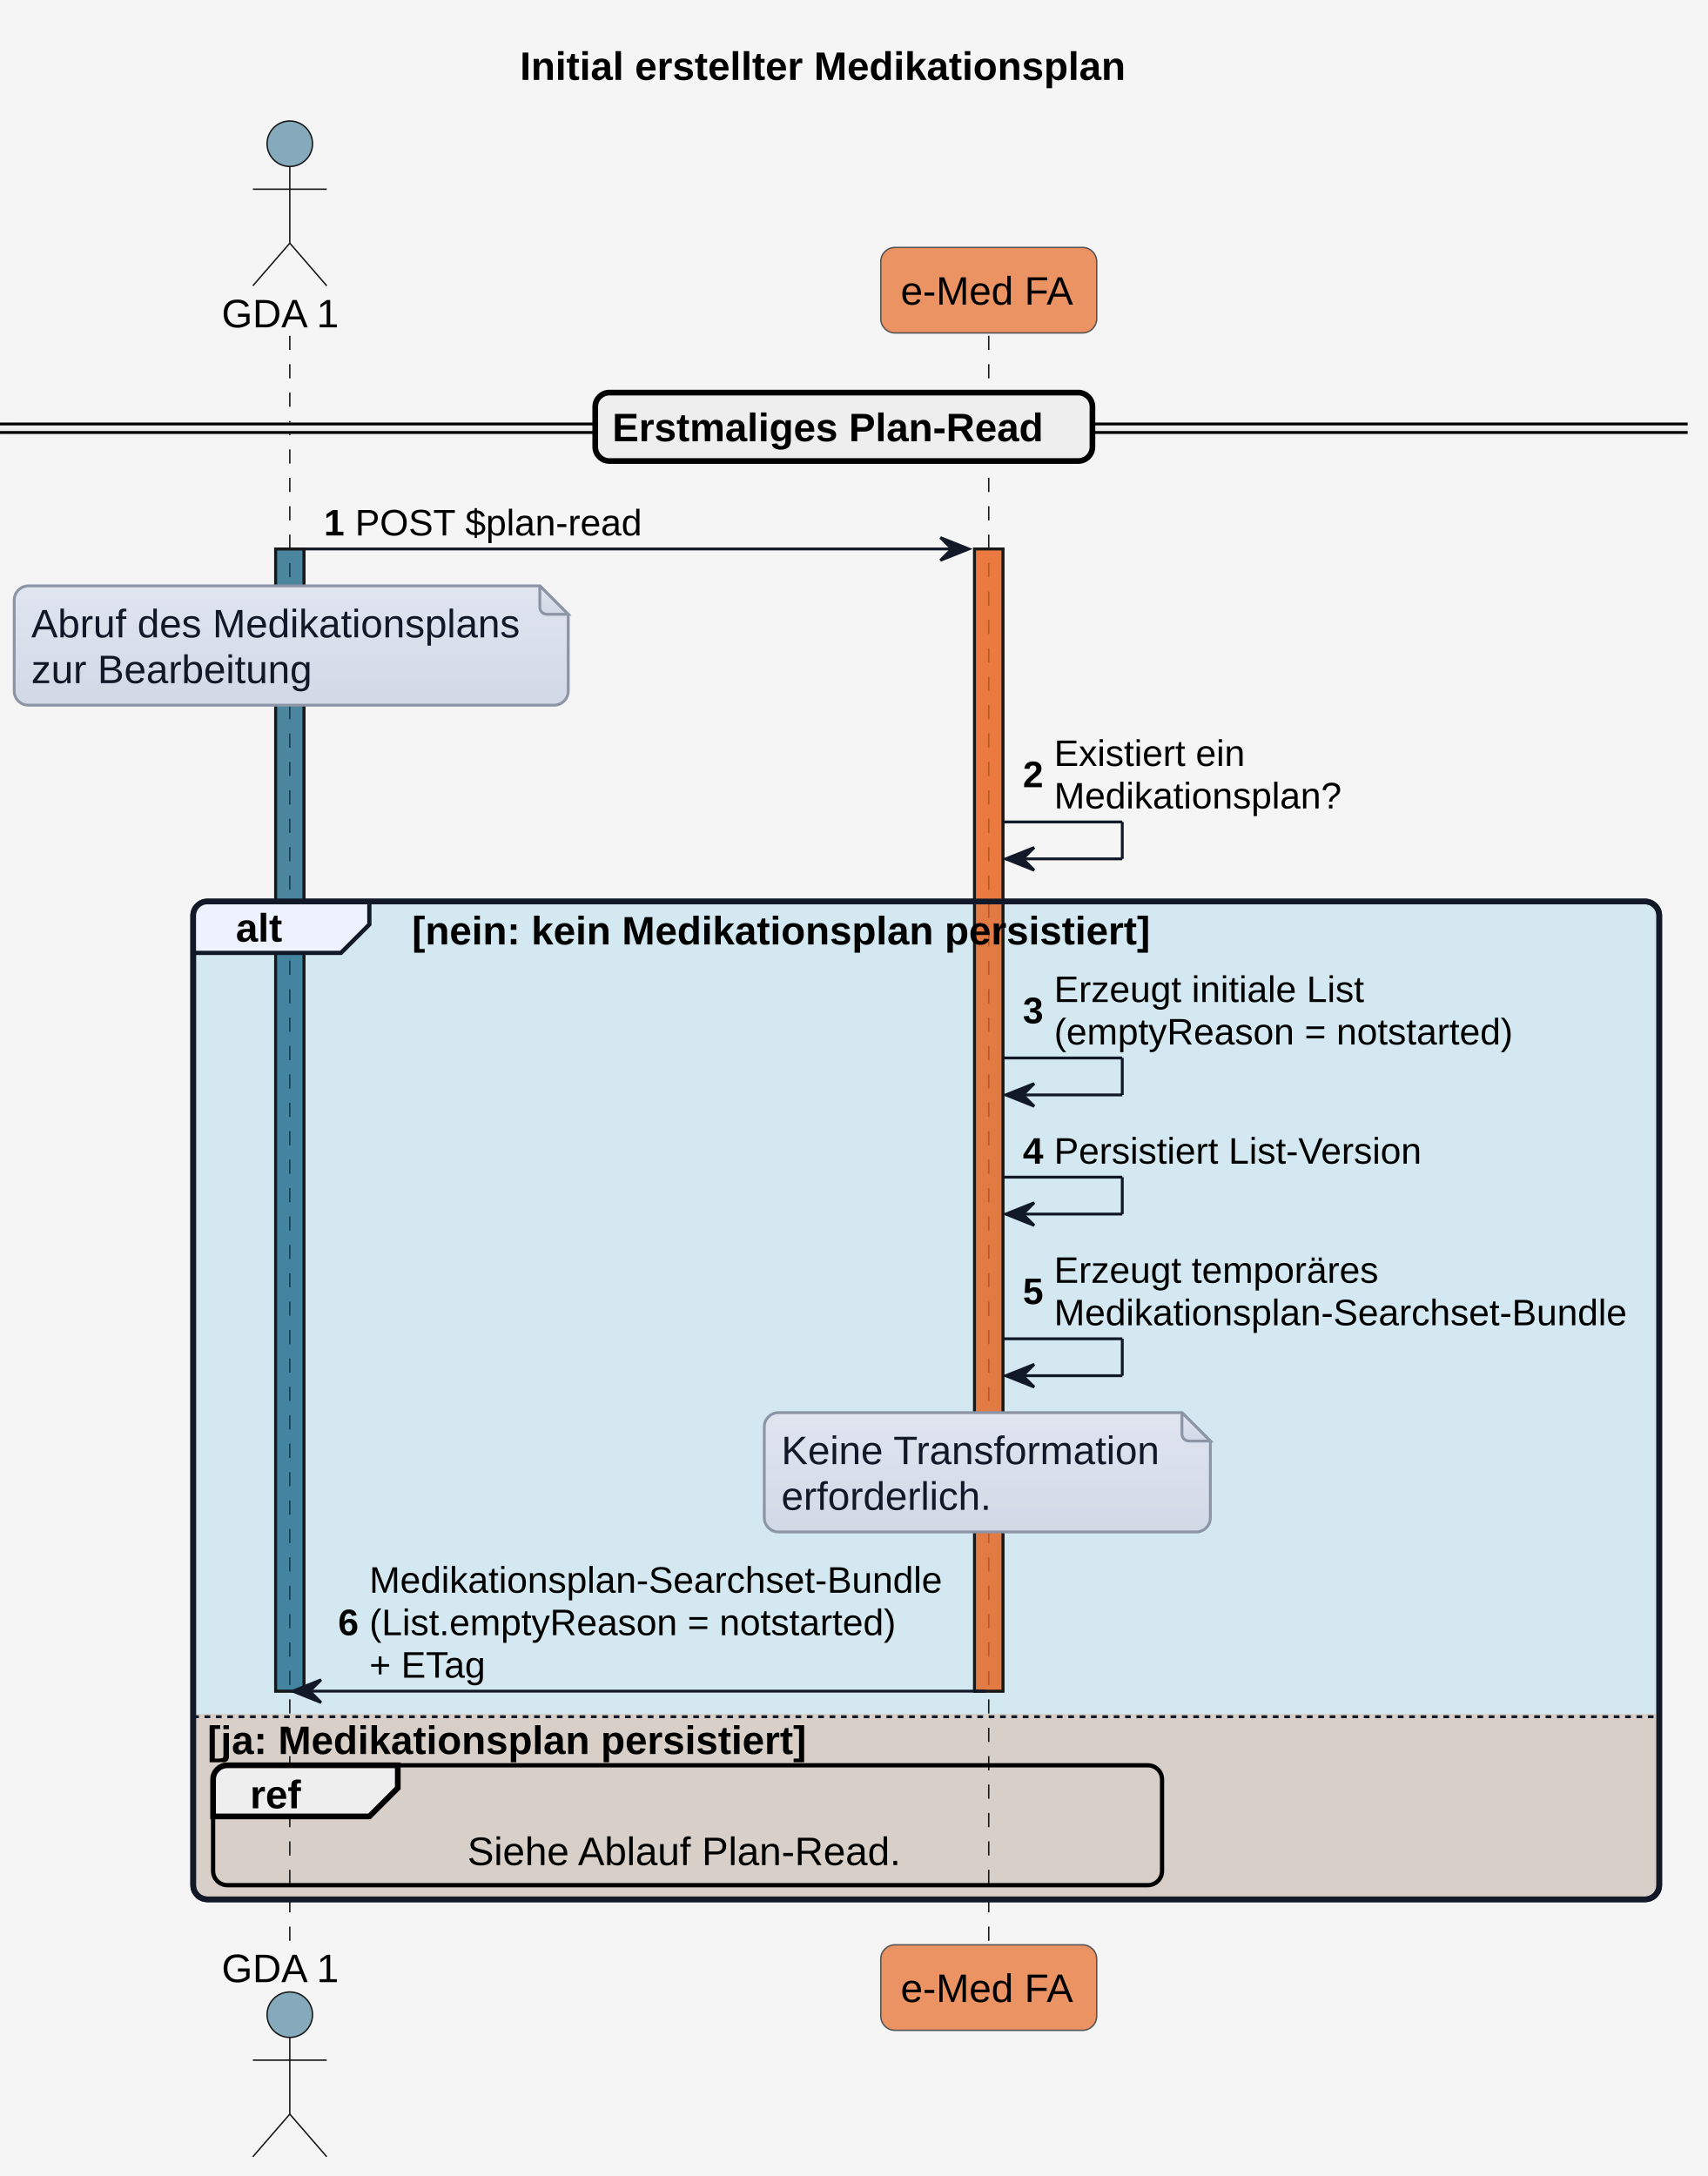
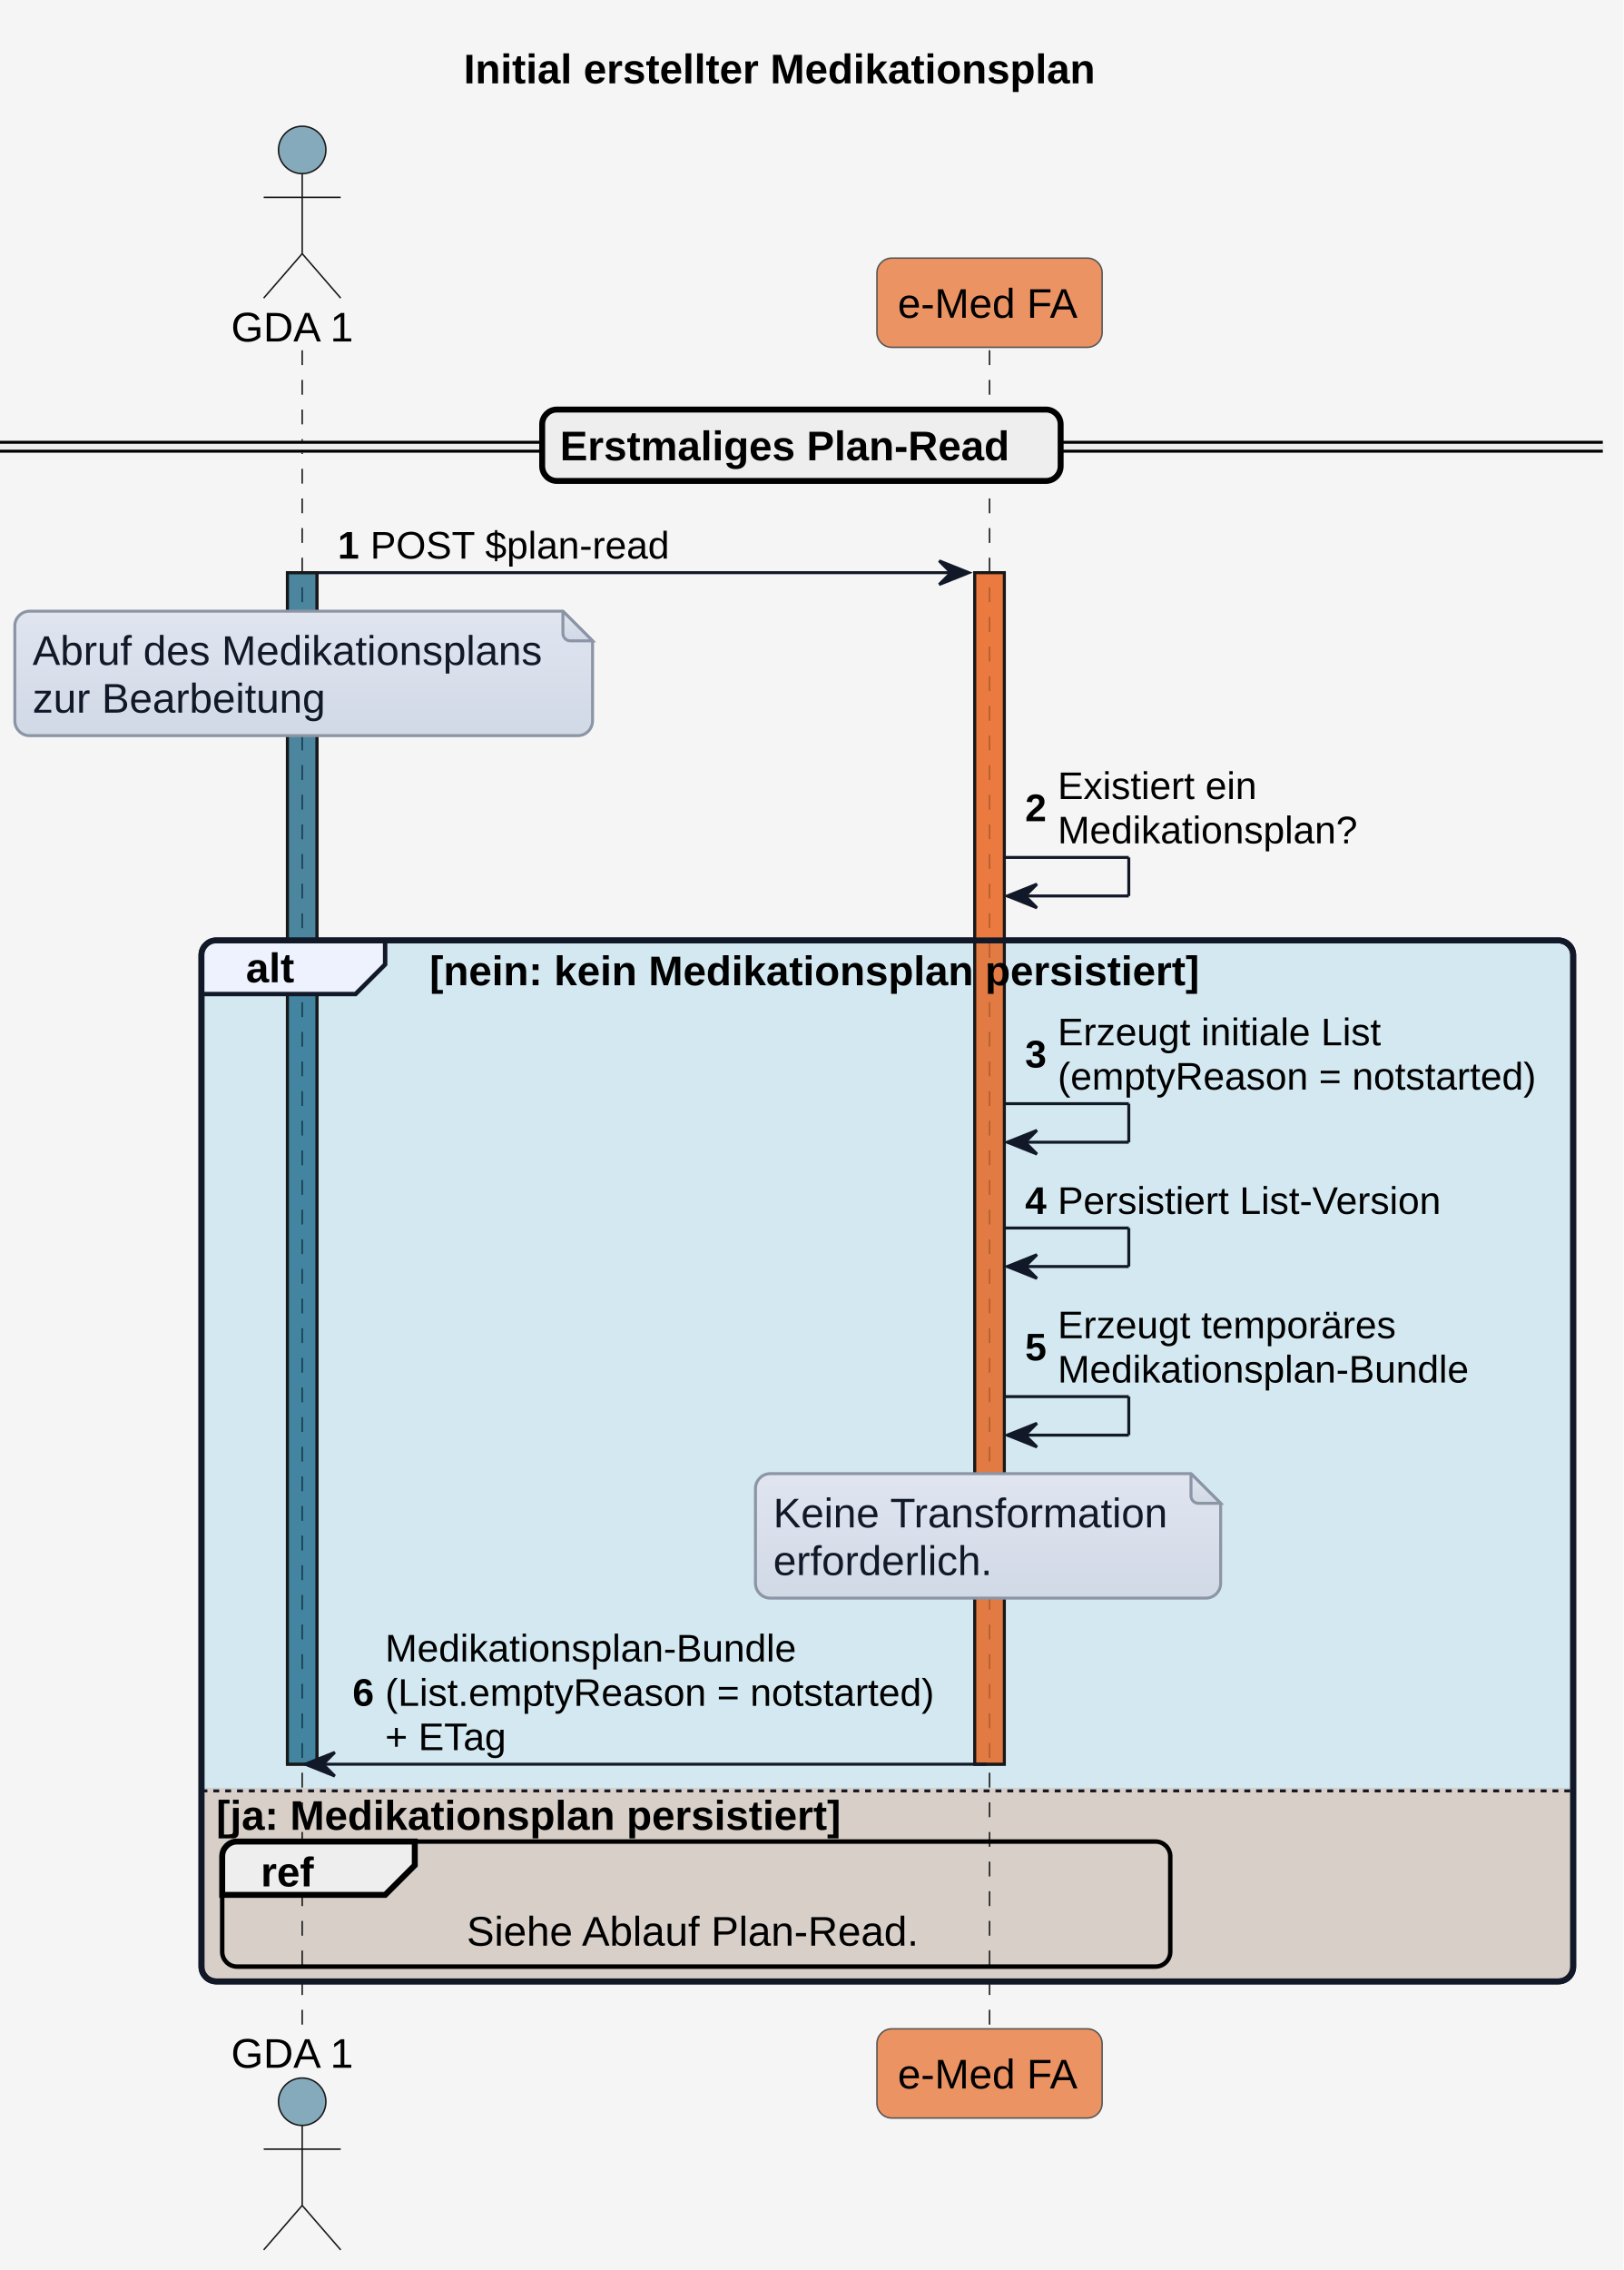
- <svg xmlns="http://www.w3.org/2000/svg" contentStyleType="text/css" height="766px" preserveAspectRatio="none" style="width:601px;height:766px;background:#F5F5F5;" version="1.1" viewBox="0 0 601 766" width="601px" zoomAndPan="magnify">
+ <svg xmlns="http://www.w3.org/2000/svg" contentStyleType="text/css" height="766px" preserveAspectRatio="none" style="width:548px;height:766px;background:#F5F5F5;" version="1.1" viewBox="0 0 548 766" width="548px" zoomAndPan="magnify">
  <defs>
-     <linearGradient id="ghsdszygk8pvs0" x1="50%" x2="50%" y1="0%" y2="100%">
+     <linearGradient id="g1bput44hercsy0" x1="50%" x2="50%" y1="0%" y2="100%">
      <stop offset="0%" stop-color="#E0E5F0" />
      <stop offset="100%" stop-color="#D1D9E6" />
    </linearGradient>
  </defs>
  <g>
-     <rect fill="#F5F5F5" height="766" style="stroke:none;stroke-width:1.0;" width="601" x="0" y="0" />
-     <text fill="#000000" font-family="Arial" font-size="14" font-weight="bold" lengthAdjust="spacing" textLength="227" x="183" y="28.132">Initial erstellter Medikationsplan</text>
+     <rect fill="#F5F5F5" height="766" style="stroke:none;stroke-width:1.0;" width="548" x="0" y="0" />
+     <text fill="#000000" font-family="Arial" font-size="14" font-weight="bold" lengthAdjust="spacing" textLength="227" x="156.5" y="28.132">Initial erstellter Medikationsplan</text>
    <rect fill="#156082" fill-opacity="0.502" height="402.079" style="stroke:#181818;stroke-width:1.0;" width="10" x="97" y="193.245" />
-     <rect fill="#E97232" fill-opacity="0.741" height="402.079" style="stroke:#181818;stroke-width:1.0;" width="10" x="343" y="193.245" />
-     <rect fill="#0F9ED5" fill-opacity="0.145" height="351.28" rx="5" ry="5" style="stroke:#111827;stroke-width:2.0;" width="516" x="68" y="317.339" />
-     <path d="M68,603.324 L584,603.324 L584,663.62 A5,5 0 0 1 579,668.62 L73,668.62 A5,5 0 0 1 68,663.62 L68,603.324 " fill="#E97132" fill-opacity="0.208" style="stroke:none;stroke-width:1.0;" />
+     <rect fill="#E97232" fill-opacity="0.741" height="402.079" style="stroke:#181818;stroke-width:1.0;" width="10" x="329" y="193.245" />
+     <rect fill="#0F9ED5" fill-opacity="0.145" height="351.28" rx="5" ry="5" style="stroke:#111827;stroke-width:2.0;" width="463" x="68" y="317.339" />
+     <path d="M68,603.324 L531,603.324 L531,663.62 A5,5 0 0 1 526,668.62 L73,668.62 A5,5 0 0 1 68,663.62 L68,603.324 " fill="#E97132" fill-opacity="0.208" style="stroke:none;stroke-width:1.0;" />
    <line style="stroke:#181818;stroke-width:0.5;stroke-dasharray:5.0,5.0;" x1="102" x2="102" y1="118.197" y2="685.62" />
-     <line style="stroke:#181818;stroke-width:0.5;stroke-dasharray:5.0,5.0;" x1="348" x2="348" y1="118.197" y2="685.62" />
+     <line style="stroke:#181818;stroke-width:0.5;stroke-dasharray:5.0,5.0;" x1="334" x2="334" y1="118.197" y2="685.62" />
    <text fill="#000000" font-family="Arial" font-size="14" lengthAdjust="spacing" textLength="42" x="78" y="115.231">GDA 1</text>
    <ellipse cx="102" cy="50.599" fill="#156082" fill-opacity="0.502" rx="8" ry="8" style="stroke:#181818;stroke-width:0.5;" />
    <path d="M102,58.599 L102,85.599 M89,66.599 L115,66.599 M102,85.599 L89,100.599 M102,85.599 L115,100.599 " fill="none" style="stroke:#181818;stroke-width:0.5;" />
    <text fill="#000000" font-family="Arial" font-size="14" lengthAdjust="spacing" textLength="42" x="78" y="697.751">GDA 1</text>
    <ellipse cx="102" cy="709.218" fill="#156082" fill-opacity="0.502" rx="8" ry="8" style="stroke:#181818;stroke-width:0.5;" />
    <path d="M102,717.218 L102,744.218 M89,725.218 L115,725.218 M102,744.218 L89,759.218 M102,744.218 L115,759.218 " fill="none" style="stroke:#181818;stroke-width:0.5;" />
-     <rect fill="#E97232" fill-opacity="0.741" height="30.099" rx="5" ry="5" style="stroke:#555555;stroke-width:0.5;" width="76" x="310" y="87.099" />
-     <text fill="#000000" font-family="Arial" font-size="14" lengthAdjust="spacing" textLength="62" x="317" y="107.231">e-Med FA</text>
-     <rect fill="#E97232" fill-opacity="0.741" height="30.099" rx="5" ry="5" style="stroke:#555555;stroke-width:0.5;" width="76" x="310" y="684.62" />
-     <text fill="#000000" font-family="Arial" font-size="14" lengthAdjust="spacing" textLength="62" x="317" y="704.751">e-Med FA</text>
+     <rect fill="#E97232" fill-opacity="0.741" height="30.099" rx="5" ry="5" style="stroke:#555555;stroke-width:0.5;" width="76" x="296" y="87.099" />
+     <text fill="#000000" font-family="Arial" font-size="14" lengthAdjust="spacing" textLength="62" x="303" y="107.231">e-Med FA</text>
+     <rect fill="#E97232" fill-opacity="0.741" height="30.099" rx="5" ry="5" style="stroke:#555555;stroke-width:0.5;" width="76" x="296" y="684.62" />
+     <text fill="#000000" font-family="Arial" font-size="14" lengthAdjust="spacing" textLength="62" x="303" y="704.751">e-Med FA</text>
    <rect fill="#156082" fill-opacity="0.502" height="402.079" style="stroke:#181818;stroke-width:1.0;" width="10" x="97" y="193.245" />
-     <rect fill="#E97232" fill-opacity="0.741" height="402.079" style="stroke:#181818;stroke-width:1.0;" width="10" x="343" y="193.245" />
-     <rect fill="#EEEEEE" height="3" rx="5" ry="5" style="stroke:#EEEEEE;stroke-width:1.0;" width="594" x="0" y="149.247" />
-     <line style="stroke:#000000;stroke-width:1.0;" x1="0" x2="594" y1="149.247" y2="149.247" />
-     <line style="stroke:#000000;stroke-width:1.0;" x1="0" x2="594" y1="152.247" y2="152.247" />
-     <rect fill="#EEEEEE" height="24.099" rx="5" ry="5" style="stroke:#000000;stroke-width:2.0;" width="175" x="209.5" y="138.197" />
-     <text fill="#000000" font-family="Arial" font-size="14" font-weight="bold" lengthAdjust="spacing" textLength="157" x="215.5" y="155.329">Erstmaliges Plan-Read</text>
-     <polygon fill="#111827" points="331,189.245,341,193.245,331,197.245,335,193.245" style="stroke:#111827;stroke-width:1.0;" />
-     <line style="stroke:#111827;stroke-width:1.0;" x1="107" x2="337" y1="193.245" y2="193.245" />
+     <rect fill="#E97232" fill-opacity="0.741" height="402.079" style="stroke:#181818;stroke-width:1.0;" width="10" x="329" y="193.245" />
+     <rect fill="#EEEEEE" height="3" rx="5" ry="5" style="stroke:#EEEEEE;stroke-width:1.0;" width="541" x="0" y="149.247" />
+     <line style="stroke:#000000;stroke-width:1.0;" x1="0" x2="541" y1="149.247" y2="149.247" />
+     <line style="stroke:#000000;stroke-width:1.0;" x1="0" x2="541" y1="152.247" y2="152.247" />
+     <rect fill="#EEEEEE" height="24.099" rx="5" ry="5" style="stroke:#000000;stroke-width:2.0;" width="175" x="183" y="138.197" />
+     <text fill="#000000" font-family="Arial" font-size="14" font-weight="bold" lengthAdjust="spacing" textLength="157" x="189" y="155.329">Erstmaliges Plan-Read</text>
+     <polygon fill="#111827" points="317,189.245,327,193.245,317,197.245,321,193.245" style="stroke:#111827;stroke-width:1.0;" />
+     <line style="stroke:#111827;stroke-width:1.0;" x1="107" x2="323" y1="193.245" y2="193.245" />
    <text fill="#000000" font-family="Arial" font-size="13" font-weight="bold" lengthAdjust="spacing" textLength="7" x="114" y="188.49">1</text>
    <text fill="#000000" font-family="Arial" font-size="13" lengthAdjust="spacing" textLength="99" x="125" y="188.49">POST $plan-read</text>
-     <path d="M5,211.245 L5,243.245 A5,5 0 0 0 10,248.245 L195,248.245 A5,5 0 0 0 200,243.245 L200,216.245 L190,206.245 L10,206.245 A5,5 0 0 0 5,211.245 " fill="url(#ghsdszygk8pvs0)" style="stroke:#8B95A5;stroke-width:1.0;" />
-     <path d="M190,206.245 L190,213.745 A2.5,2.5 0 0 0 192.5,216.245 L200,216.245 L190,206.245 " fill="url(#ghsdszygk8pvs0)" style="stroke:#8B95A5;stroke-width:1.0;" />
+     <path d="M5,211.245 L5,243.245 A5,5 0 0 0 10,248.245 L195,248.245 A5,5 0 0 0 200,243.245 L200,216.245 L190,206.245 L10,206.245 A5,5 0 0 0 5,211.245 " fill="url(#g1bput44hercsy0)" style="stroke:#8B95A5;stroke-width:1.0;" />
+     <path d="M190,206.245 L190,213.745 A2.5,2.5 0 0 0 192.5,216.245 L200,216.245 L190,206.245 " fill="url(#g1bput44hercsy0)" style="stroke:#8B95A5;stroke-width:1.0;" />
    <text fill="#111827" font-family="Arial" font-size="14" lengthAdjust="spacing" textLength="174" x="11" y="224.376">Abruf des Medikationsplans</text>
    <text fill="#111827" font-family="Arial" font-size="14" lengthAdjust="spacing" textLength="100" x="11" y="240.475">zur Bearbeitung</text>
-     <line style="stroke:#111827;stroke-width:1.0;" x1="353" x2="395" y1="289.339" y2="289.339" />
-     <line style="stroke:#111827;stroke-width:1.0;" x1="395" x2="395" y1="289.339" y2="302.339" />
-     <line style="stroke:#111827;stroke-width:1.0;" x1="354" x2="395" y1="302.339" y2="302.339" />
-     <polygon fill="#111827" points="364,298.339,354,302.339,364,306.339,360,302.339" style="stroke:#111827;stroke-width:1.0;" />
-     <text fill="#000000" font-family="Arial" font-size="13" font-weight="bold" lengthAdjust="spacing" textLength="7" x="360" y="277.11">2</text>
-     <text fill="#000000" font-family="Arial" font-size="13" lengthAdjust="spacing" textLength="69" x="371" y="269.636">Existiert ein</text>
-     <text fill="#000000" font-family="Arial" font-size="13" lengthAdjust="spacing" textLength="101" x="371" y="284.584">Medikationsplan?</text>
+     <line style="stroke:#111827;stroke-width:1.0;" x1="339" x2="381" y1="289.339" y2="289.339" />
+     <line style="stroke:#111827;stroke-width:1.0;" x1="381" x2="381" y1="289.339" y2="302.339" />
+     <line style="stroke:#111827;stroke-width:1.0;" x1="340" x2="381" y1="302.339" y2="302.339" />
+     <polygon fill="#111827" points="350,298.339,340,302.339,350,306.339,346,302.339" style="stroke:#111827;stroke-width:1.0;" />
+     <text fill="#000000" font-family="Arial" font-size="13" font-weight="bold" lengthAdjust="spacing" textLength="7" x="346" y="277.11">2</text>
+     <text fill="#000000" font-family="Arial" font-size="13" lengthAdjust="spacing" textLength="69" x="357" y="269.636">Existiert ein</text>
+     <text fill="#000000" font-family="Arial" font-size="13" lengthAdjust="spacing" textLength="101" x="357" y="284.584">Medikationsplan?</text>
    <path d="M73,317.339 L130,317.339 L130,325.438 L120,335.438 L68,335.438 L68,322.339 A5,5 0 0 1 73,317.339 " fill="#EEF2FF" style="stroke:#111827;stroke-width:1.5;" />
-     <rect fill="none" height="351.28" rx="5" ry="5" style="stroke:#111827;stroke-width:2.0;" width="516" x="68" y="317.339" />
+     <rect fill="none" height="351.28" rx="5" ry="5" style="stroke:#111827;stroke-width:2.0;" width="463" x="68" y="317.339" />
    <text fill="#000000" font-family="Arial" font-size="14" font-weight="bold" lengthAdjust="spacing" textLength="17" x="83" y="331.471">alt</text>
    <text fill="#000000" font-family="Arial" font-size="14" font-weight="bold" lengthAdjust="spacing" textLength="276" x="145" y="332.471">[nein: kein Medikationsplan persistiert]</text>
-     <line style="stroke:#111827;stroke-width:1.0;" x1="353" x2="395" y1="372.434" y2="372.434" />
-     <line style="stroke:#111827;stroke-width:1.0;" x1="395" x2="395" y1="372.434" y2="385.434" />
-     <line style="stroke:#111827;stroke-width:1.0;" x1="354" x2="395" y1="385.434" y2="385.434" />
-     <polygon fill="#111827" points="364,381.434,354,385.434,364,389.434,360,385.434" style="stroke:#111827;stroke-width:1.0;" />
-     <text fill="#000000" font-family="Arial" font-size="13" font-weight="bold" lengthAdjust="spacing" textLength="7" x="360" y="360.205">3</text>
-     <text fill="#000000" font-family="Arial" font-size="13" lengthAdjust="spacing" textLength="111" x="371" y="352.731">Erzeugt initiale List</text>
-     <text fill="#000000" font-family="Arial" font-size="13" lengthAdjust="spacing" textLength="162" x="371" y="367.679">(emptyReason = notstarted)</text>
-     <line style="stroke:#111827;stroke-width:1.0;" x1="353" x2="395" y1="414.383" y2="414.383" />
-     <line style="stroke:#111827;stroke-width:1.0;" x1="395" x2="395" y1="414.383" y2="427.383" />
-     <line style="stroke:#111827;stroke-width:1.0;" x1="354" x2="395" y1="427.383" y2="427.383" />
-     <polygon fill="#111827" points="364,423.383,354,427.383,364,431.383,360,427.383" style="stroke:#111827;stroke-width:1.0;" />
-     <text fill="#000000" font-family="Arial" font-size="13" font-weight="bold" lengthAdjust="spacing" textLength="7" x="360" y="409.628">4</text>
-     <text fill="#000000" font-family="Arial" font-size="13" lengthAdjust="spacing" textLength="132" x="371" y="409.628">Persistiert List-Version</text>
-     <line style="stroke:#111827;stroke-width:1.0;" x1="353" x2="395" y1="471.28" y2="471.28" />
-     <line style="stroke:#111827;stroke-width:1.0;" x1="395" x2="395" y1="471.28" y2="484.28" />
-     <line style="stroke:#111827;stroke-width:1.0;" x1="354" x2="395" y1="484.28" y2="484.28" />
-     <polygon fill="#111827" points="364,480.28,354,484.28,364,488.28,360,484.28" style="stroke:#111827;stroke-width:1.0;" />
-     <text fill="#000000" font-family="Arial" font-size="13" font-weight="bold" lengthAdjust="spacing" textLength="7" x="360" y="459.051">5</text>
-     <text fill="#000000" font-family="Arial" font-size="13" lengthAdjust="spacing" textLength="114" x="371" y="451.577">Erzeugt temporäres</text>
-     <text fill="#000000" font-family="Arial" font-size="13" lengthAdjust="spacing" textLength="201" x="371" y="466.525">Medikationsplan-Searchset-Bundle</text>
-     <path d="M269,502.28 L269,534.28 A5,5 0 0 0 274,539.28 L421,539.28 A5,5 0 0 0 426,534.28 L426,507.28 L416,497.28 L274,497.28 A5,5 0 0 0 269,502.28 " fill="url(#ghsdszygk8pvs0)" style="stroke:#8B95A5;stroke-width:1.0;" />
-     <path d="M416,497.28 L416,504.78 A2.5,2.5 0 0 0 418.5,507.28 L426,507.28 L416,497.28 " fill="url(#ghsdszygk8pvs0)" style="stroke:#8B95A5;stroke-width:1.0;" />
-     <text fill="#111827" font-family="Arial" font-size="14" lengthAdjust="spacing" textLength="136" x="275" y="515.412">Keine Transformation</text>
-     <text fill="#111827" font-family="Arial" font-size="14" lengthAdjust="spacing" textLength="76" x="275" y="531.511">erforderlich.</text>
+     <line style="stroke:#111827;stroke-width:1.0;" x1="339" x2="381" y1="372.434" y2="372.434" />
+     <line style="stroke:#111827;stroke-width:1.0;" x1="381" x2="381" y1="372.434" y2="385.434" />
+     <line style="stroke:#111827;stroke-width:1.0;" x1="340" x2="381" y1="385.434" y2="385.434" />
+     <polygon fill="#111827" points="350,381.434,340,385.434,350,389.434,346,385.434" style="stroke:#111827;stroke-width:1.0;" />
+     <text fill="#000000" font-family="Arial" font-size="13" font-weight="bold" lengthAdjust="spacing" textLength="7" x="346" y="360.205">3</text>
+     <text fill="#000000" font-family="Arial" font-size="13" lengthAdjust="spacing" textLength="111" x="357" y="352.731">Erzeugt initiale List</text>
+     <text fill="#000000" font-family="Arial" font-size="13" lengthAdjust="spacing" textLength="162" x="357" y="367.679">(emptyReason = notstarted)</text>
+     <line style="stroke:#111827;stroke-width:1.0;" x1="339" x2="381" y1="414.383" y2="414.383" />
+     <line style="stroke:#111827;stroke-width:1.0;" x1="381" x2="381" y1="414.383" y2="427.383" />
+     <line style="stroke:#111827;stroke-width:1.0;" x1="340" x2="381" y1="427.383" y2="427.383" />
+     <polygon fill="#111827" points="350,423.383,340,427.383,350,431.383,346,427.383" style="stroke:#111827;stroke-width:1.0;" />
+     <text fill="#000000" font-family="Arial" font-size="13" font-weight="bold" lengthAdjust="spacing" textLength="7" x="346" y="409.628">4</text>
+     <text fill="#000000" font-family="Arial" font-size="13" lengthAdjust="spacing" textLength="132" x="357" y="409.628">Persistiert List-Version</text>
+     <line style="stroke:#111827;stroke-width:1.0;" x1="339" x2="381" y1="471.28" y2="471.28" />
+     <line style="stroke:#111827;stroke-width:1.0;" x1="381" x2="381" y1="471.28" y2="484.28" />
+     <line style="stroke:#111827;stroke-width:1.0;" x1="340" x2="381" y1="484.28" y2="484.28" />
+     <polygon fill="#111827" points="350,480.28,340,484.28,350,488.28,346,484.28" style="stroke:#111827;stroke-width:1.0;" />
+     <text fill="#000000" font-family="Arial" font-size="13" font-weight="bold" lengthAdjust="spacing" textLength="7" x="346" y="459.051">5</text>
+     <text fill="#000000" font-family="Arial" font-size="13" lengthAdjust="spacing" textLength="114" x="357" y="451.577">Erzeugt temporäres</text>
+     <text fill="#000000" font-family="Arial" font-size="13" lengthAdjust="spacing" textLength="138" x="357" y="466.525">Medikationsplan-Bundle</text>
+     <path d="M255,502.28 L255,534.28 A5,5 0 0 0 260,539.28 L407,539.28 A5,5 0 0 0 412,534.28 L412,507.28 L402,497.28 L260,497.28 A5,5 0 0 0 255,502.28 " fill="url(#g1bput44hercsy0)" style="stroke:#8B95A5;stroke-width:1.0;" />
+     <path d="M402,497.28 L402,504.78 A2.5,2.5 0 0 0 404.5,507.28 L412,507.28 L402,497.28 " fill="url(#g1bput44hercsy0)" style="stroke:#8B95A5;stroke-width:1.0;" />
+     <text fill="#111827" font-family="Arial" font-size="14" lengthAdjust="spacing" textLength="136" x="261" y="515.412">Keine Transformation</text>
+     <text fill="#111827" font-family="Arial" font-size="14" lengthAdjust="spacing" textLength="76" x="261" y="531.511">erforderlich.</text>
    <polygon fill="#111827" points="113,591.324,103,595.324,113,599.324,109,595.324" style="stroke:#111827;stroke-width:1.0;" />
-     <line style="stroke:#111827;stroke-width:1.0;" x1="107" x2="347" y1="595.324" y2="595.324" />
+     <line style="stroke:#111827;stroke-width:1.0;" x1="107" x2="333" y1="595.324" y2="595.324" />
    <text fill="#000000" font-family="Arial" font-size="13" font-weight="bold" lengthAdjust="spacing" textLength="7" x="119" y="575.62">6</text>
-     <text fill="#000000" font-family="Arial" font-size="13" lengthAdjust="spacing" textLength="201" x="130" y="560.671">Medikationsplan-Searchset-Bundle</text>
+     <text fill="#000000" font-family="Arial" font-size="13" lengthAdjust="spacing" textLength="138" x="130" y="560.671">Medikationsplan-Bundle</text>
    <text fill="#000000" font-family="Arial" font-size="13" lengthAdjust="spacing" textLength="187" x="130" y="575.62">(List.emptyReason = notstarted)</text>
    <text fill="#000000" font-family="Arial" font-size="13" lengthAdjust="spacing" textLength="42" x="130" y="590.569">+ ETag</text>
-     <line style="stroke:#111827;stroke-width:1.0;stroke-dasharray:2.0,2.0;" x1="68" x2="584" y1="604.324" y2="604.324" />
+     <line style="stroke:#111827;stroke-width:1.0;stroke-dasharray:2.0,2.0;" x1="68" x2="531" y1="604.324" y2="604.324" />
    <text fill="#000000" font-family="Arial" font-size="14" font-weight="bold" lengthAdjust="spacing" textLength="223" x="73" y="617.456">[ja: Medikationsplan persistiert]</text>
-     <rect fill="none" height="42.197" rx="5" ry="5" style="stroke:#000000;stroke-width:1.5;" width="334" x="75" y="621.422" />
+     <rect fill="none" height="42.197" rx="5" ry="5" style="stroke:#000000;stroke-width:1.5;" width="320" x="75" y="621.422" />
    <path d="M80,621.422 L140,621.422 L140,629.422 L130,639.422 L75,639.422 L75,626.422 A5,5 0 0 1 80,621.422 " fill="#EEEEEE" style="stroke:#000000;stroke-width:2.0;" />
    <text fill="#000000" font-family="Arial" font-size="14" font-weight="bold" lengthAdjust="spacing" textLength="20" x="88" y="636.554">ref</text>
-     <text fill="#000000" font-family="Arial" font-size="14" lengthAdjust="spacing" textLength="155" x="164.5" y="656.554">Siehe Ablauf Plan-Read.</text>
+     <text fill="#000000" font-family="Arial" font-size="14" lengthAdjust="spacing" textLength="155" x="157.5" y="656.554">Siehe Ablauf Plan-Read.</text>
  </g>
</svg>
